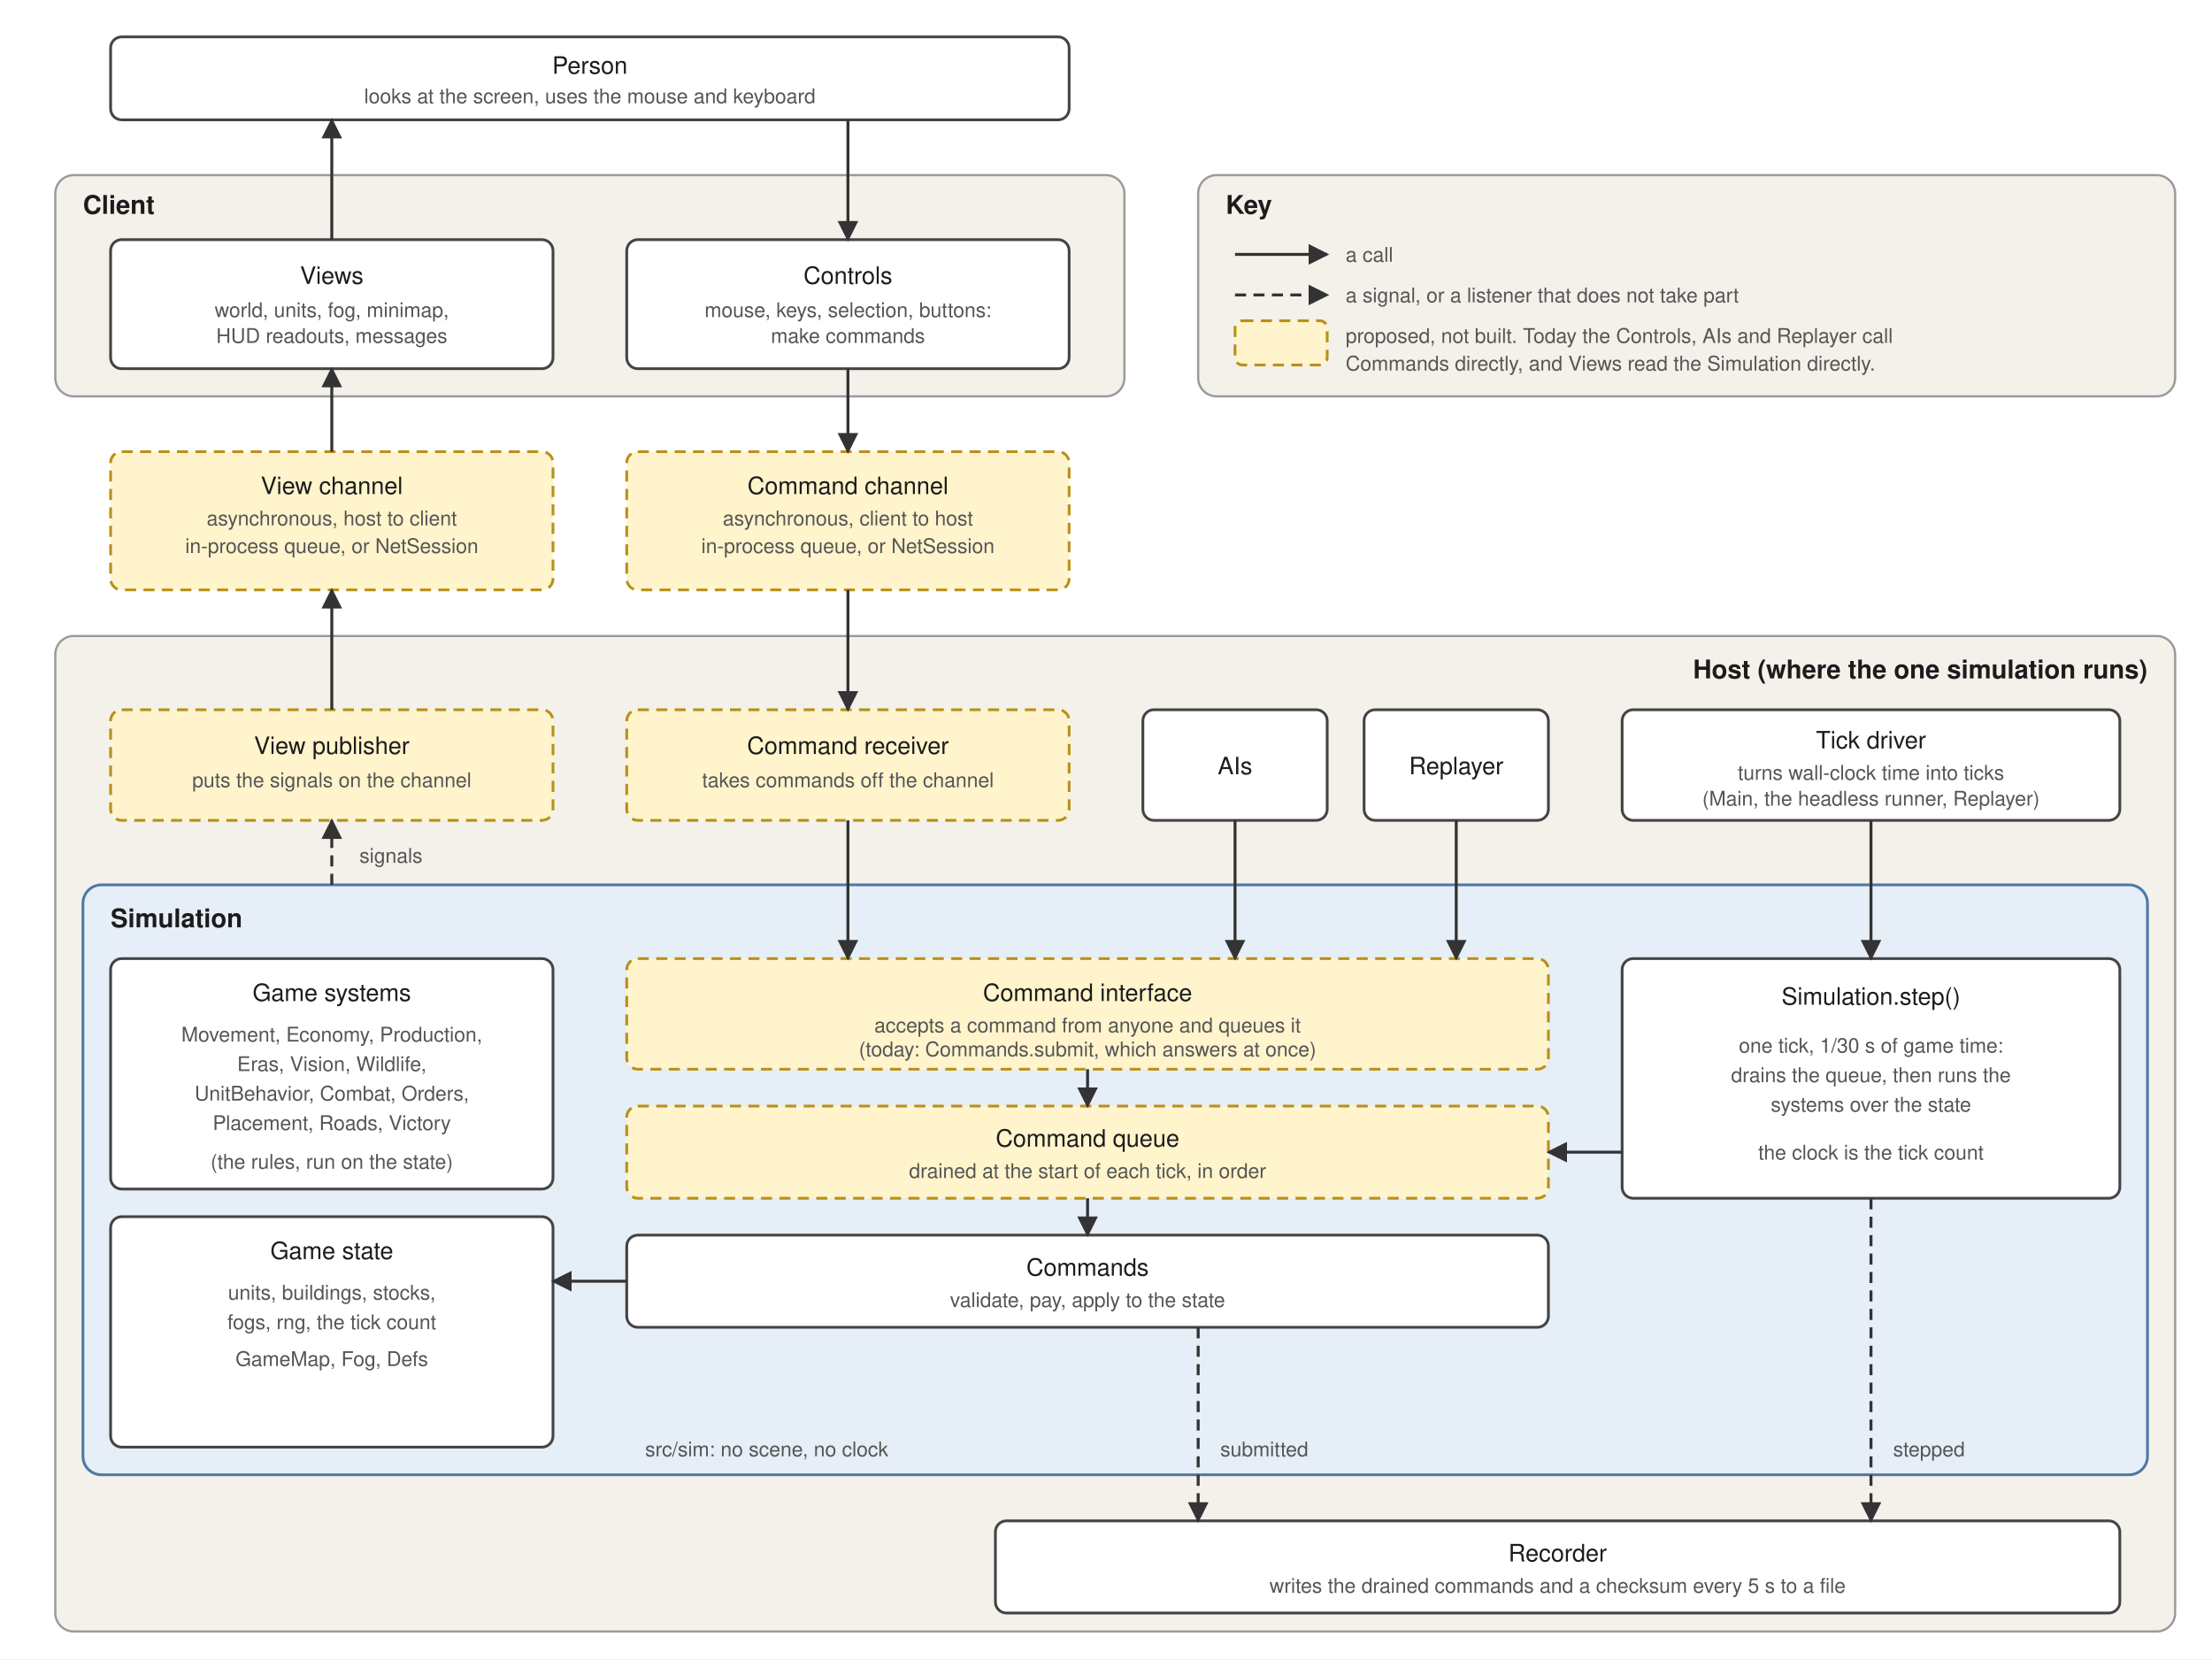
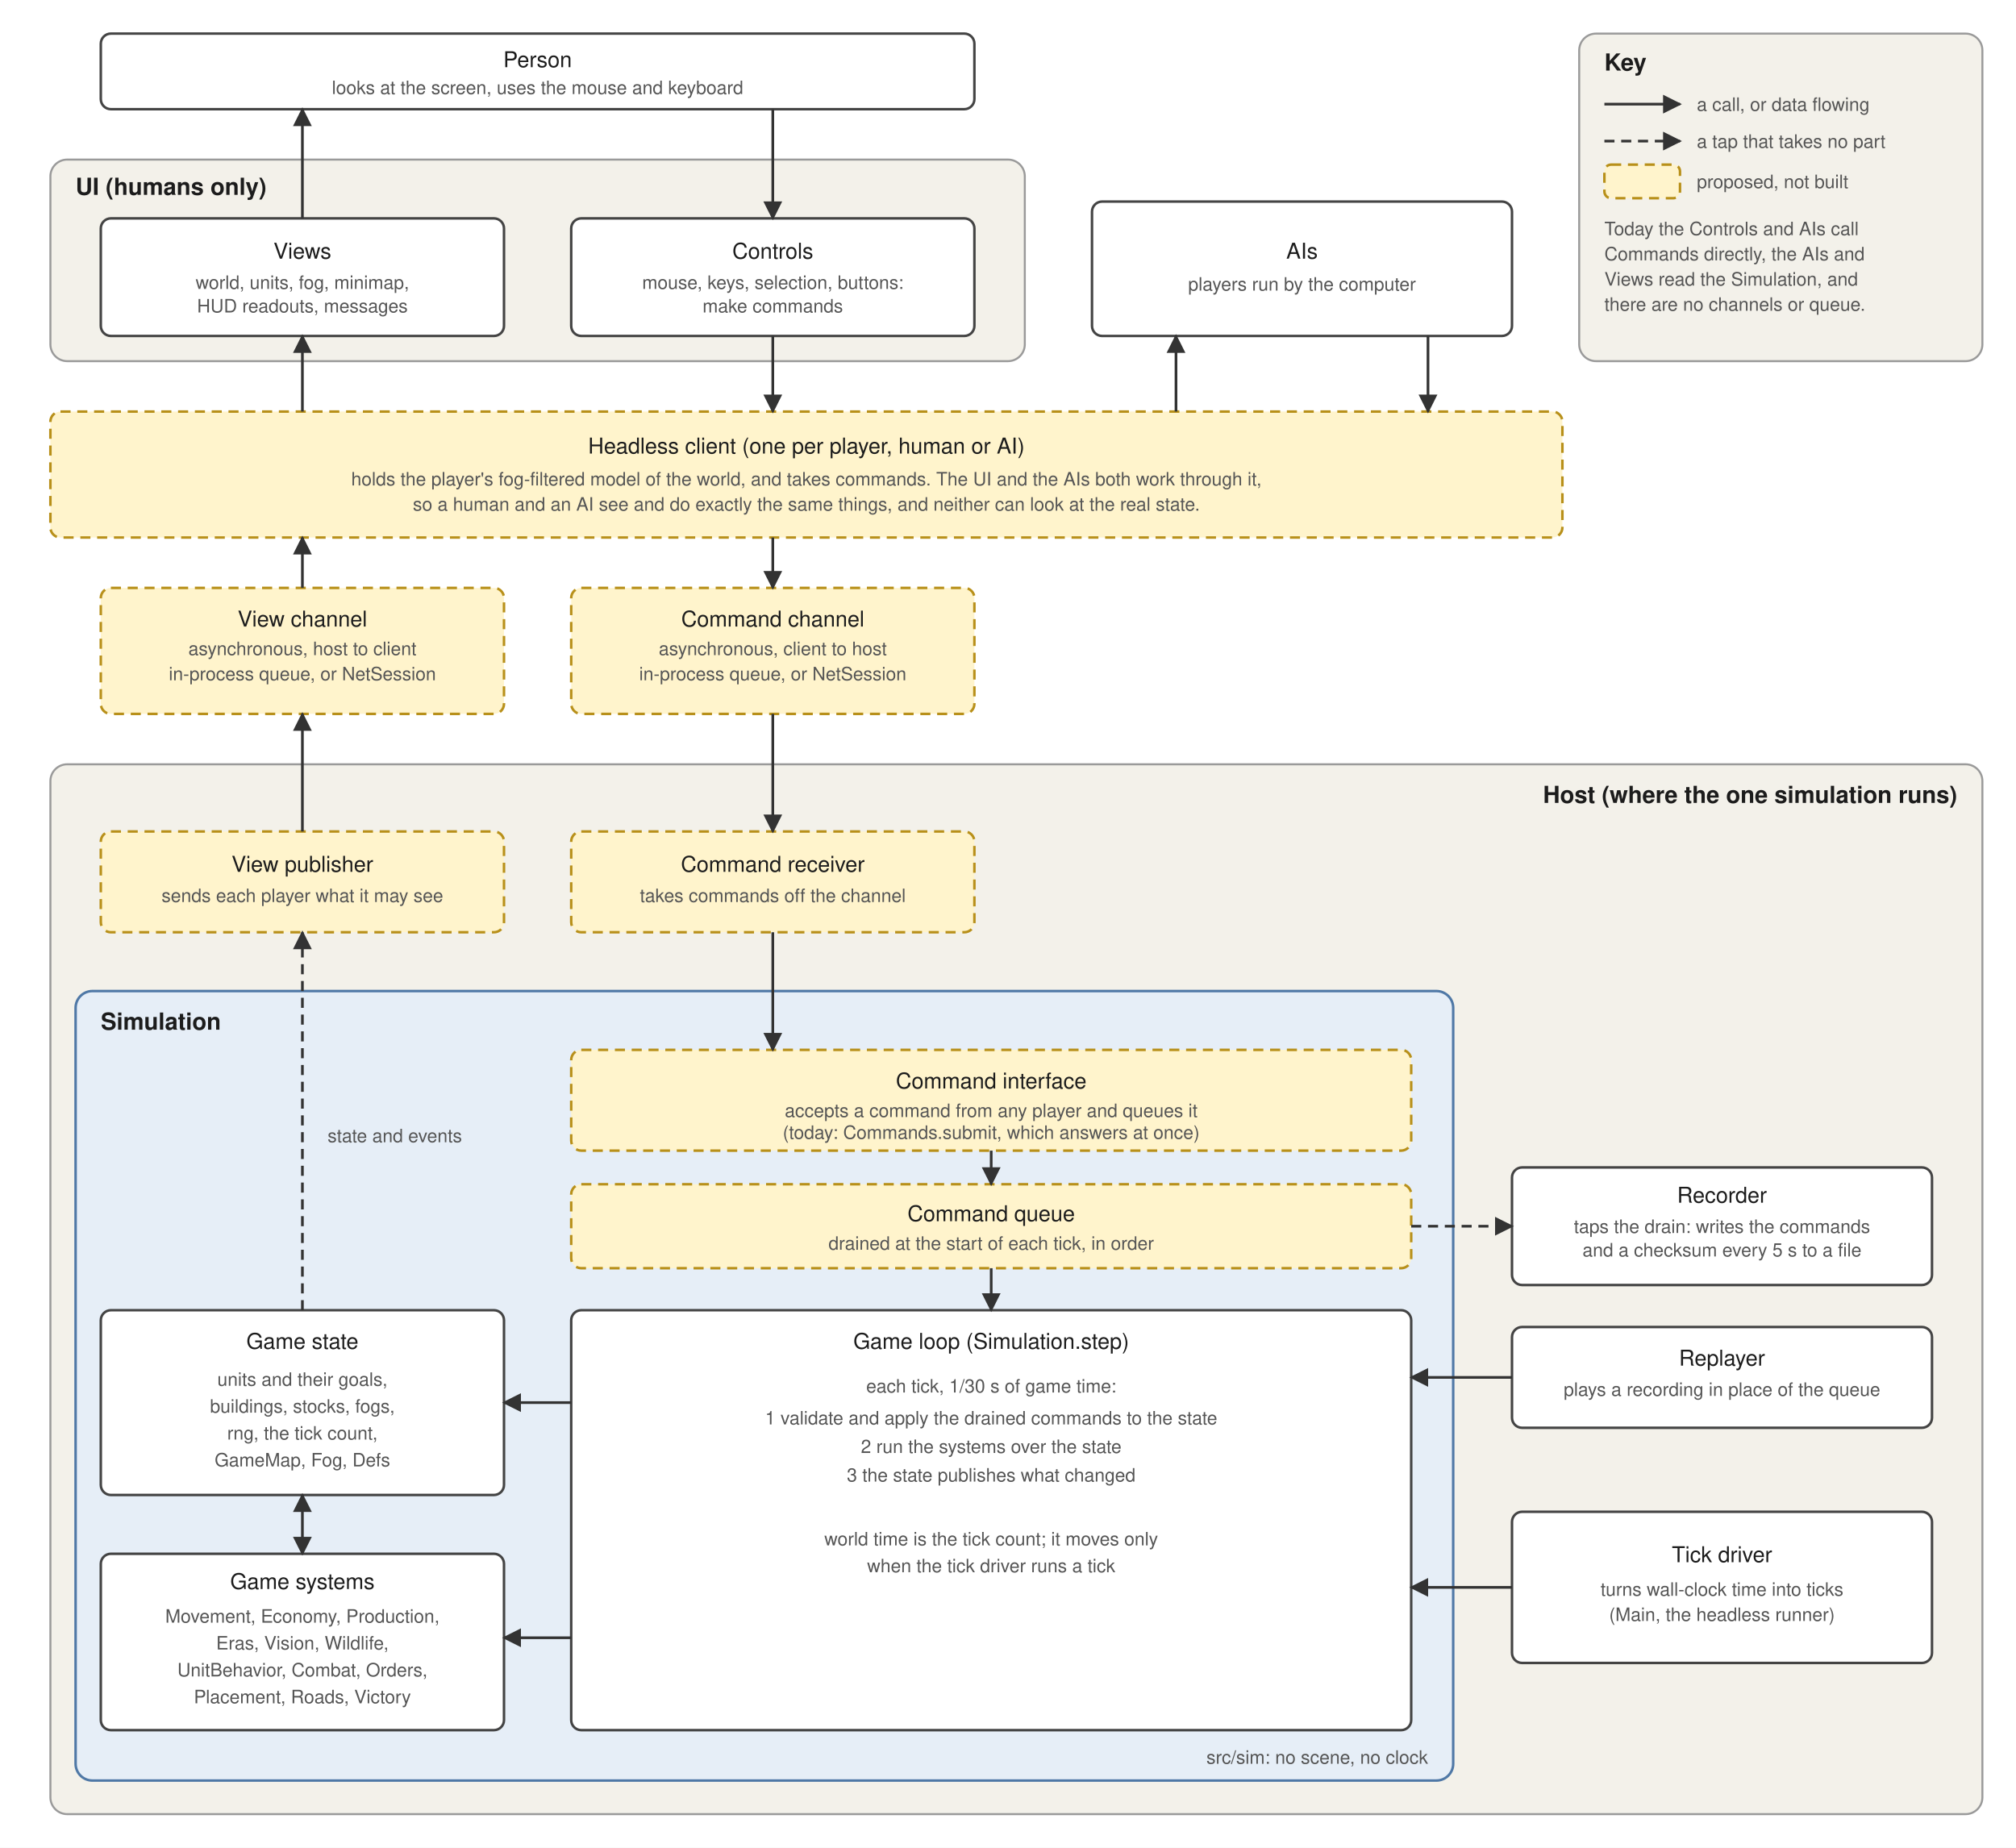
- <svg xmlns="http://www.w3.org/2000/svg" viewBox="0 0 1200 900" font-family="Helvetica, Arial, sans-serif" font-size="13">
+ <svg xmlns="http://www.w3.org/2000/svg" viewBox="0 0 1200 1100" font-family="Helvetica, Arial, sans-serif" font-size="13">
  <defs>
    <style>
      .bg{fill:#ffffff}
      .grp{fill:#f3f1ea;stroke:#9a9a9a;stroke-width:1.2}
      .box{fill:#ffffff;stroke:#444;stroke-width:1.5}
      .sim{fill:#e6eef7;stroke:#4f78a6;stroke-width:1.5}
      .prop{fill:#fff4cc;stroke:#b8901a;stroke-width:1.5;stroke-dasharray:6 4}
      .t{fill:#1c1c1c}.s{fill:#555;font-size:11px}.h{font-weight:bold;fill:#1c1c1c;font-size:14px}
      .l{stroke:#333;stroke-width:1.6;fill:none;marker-end:url(#a)}
      .d{stroke:#333;stroke-width:1.6;fill:none;stroke-dasharray:6 4;marker-end:url(#a)}
      .ah{fill:#333}
      @media (prefers-color-scheme: dark) {
        .bg{fill:#1b1b1d}
        .grp{fill:#26262a;stroke:#7d7d85}
        .box{fill:#303036;stroke:#b4b4bc}
        .sim{fill:#1d2b3b;stroke:#7aa2d4}
        .prop{fill:#3b3315;stroke:#d9b94a}
        .t{fill:#f0f0f2}.s{fill:#b8b8c0}.h{fill:#f0f0f2}
        .l,.d{stroke:#d0d0d6}
        .ah{fill:#d0d0d6}
      }
    </style>
    <marker id="a" viewBox="0 0 10 10" refX="9" refY="5" markerWidth="7" markerHeight="7" orient="auto-start-reverse">
      <path class="ah" d="M0,0 L10,5 L0,10 z" />
    </marker>
  </defs>
-   <rect class="bg" x="0" y="0" width="1200" height="900" />
+   <rect class="bg" x="0" y="0" width="1200" height="1100" />
  <rect class="box" x="60" y="20" width="520" height="45" rx="6" />
  <text class="t" x="320" y="40" text-anchor="middle">Person</text>
  <text class="s" x="320" y="56" text-anchor="middle">looks at the screen, uses the mouse and keyboard</text>
  <rect class="grp" x="30" y="95" width="580" height="120" rx="10" />
-   <text class="h" x="45" y="116">Client</text>
+   <text class="h" x="45" y="116">UI  (humans only)</text>
  <rect class="box" x="60" y="130" width="240" height="70" rx="6" />
  <text class="t" x="180" y="154" text-anchor="middle">Views</text>
  <text class="s" x="180" y="172" text-anchor="middle">world, units, fog, minimap,</text>
  <text class="s" x="180" y="186" text-anchor="middle">HUD readouts, messages</text>
  <rect class="box" x="340" y="130" width="240" height="70" rx="6" />
  <text class="t" x="460" y="154" text-anchor="middle">Controls</text>
  <text class="s" x="460" y="172" text-anchor="middle">mouse, keys, selection, buttons:</text>
  <text class="s" x="460" y="186" text-anchor="middle">make commands</text>
-   <rect class="prop" x="60" y="245" width="240" height="75" rx="6" />
-   <text class="t" x="180" y="268" text-anchor="middle">View channel</text>
-   <text class="s" x="180" y="285" text-anchor="middle">asynchronous, host to client</text>
-   <text class="s" x="180" y="300" text-anchor="middle">in-process queue, or NetSession</text>
-   <rect class="prop" x="340" y="245" width="240" height="75" rx="6" />
-   <text class="t" x="460" y="268" text-anchor="middle">Command channel</text>
-   <text class="s" x="460" y="285" text-anchor="middle">asynchronous, client to host</text>
-   <text class="s" x="460" y="300" text-anchor="middle">in-process queue, or NetSession</text>
-   <rect class="grp" x="650" y="95" width="530" height="120" rx="10" />
-   <text class="h" x="665" y="116">Key</text>
-   <path class="l" d="M670,138 L720,138" />
-   <text class="s" x="730" y="142">a call</text>
-   <path class="d" d="M670,160 L720,160" />
-   <text class="s" x="730" y="164">a signal, or a listener that does not take part</text>
-   <rect class="prop" x="670" y="174" width="50" height="24" rx="4" />
-   <text class="s" x="730" y="186">proposed, not built. Today the Controls, AIs and Replayer call</text>
-   <text class="s" x="730" y="201">Commands directly, and Views read the Simulation directly.</text>
-   <rect class="grp" x="30" y="345" width="1150" height="540" rx="10" />
-   <text class="h" x="1165" y="368" text-anchor="end">Host  (where the one simulation runs)</text>
-   <rect class="prop" x="60" y="385" width="240" height="60" rx="6" />
-   <text class="t" x="180" y="409" text-anchor="middle">View publisher</text>
-   <text class="s" x="180" y="427" text-anchor="middle">puts the signals on the channel</text>
-   <rect class="prop" x="340" y="385" width="240" height="60" rx="6" />
-   <text class="t" x="460" y="409" text-anchor="middle">Command receiver</text>
-   <text class="s" x="460" y="427" text-anchor="middle">takes commands off the channel</text>
-   <rect class="box" x="620" y="385" width="100" height="60" rx="6" />
-   <text class="t" x="670" y="420" text-anchor="middle">AIs</text>
-   <rect class="box" x="740" y="385" width="100" height="60" rx="6" />
-   <text class="t" x="790" y="420" text-anchor="middle">Replayer</text>
-   <rect class="box" x="880" y="385" width="270" height="60" rx="6" />
-   <text class="t" x="1015" y="406" text-anchor="middle">Tick driver</text>
-   <text class="s" x="1015" y="423" text-anchor="middle">turns wall-clock time into ticks</text>
-   <text class="s" x="1015" y="437" text-anchor="middle">(Main, the headless runner, Replayer)</text>
-   <rect class="sim" x="45" y="480" width="1120" height="320" rx="10" />
-   <text class="s" x="350" y="790">src/sim: no scene, no clock</text>
-   <text class="h" x="60" y="503">Simulation</text>
-   <rect class="box" x="60" y="520" width="240" height="125" rx="6" />
-   <text class="t" x="180" y="543" text-anchor="middle">Game systems</text>
-   <text class="s" x="180" y="565" text-anchor="middle">Movement, Economy, Production,</text>
-   <text class="s" x="180" y="581" text-anchor="middle">Eras, Vision, Wildlife,</text>
-   <text class="s" x="180" y="597" text-anchor="middle">UnitBehavior, Combat, Orders,</text>
-   <text class="s" x="180" y="613" text-anchor="middle">Placement, Roads, Victory</text>
-   <text class="s" x="180" y="634" text-anchor="middle">(the rules, run on the state)</text>
-   <rect class="box" x="60" y="660" width="240" height="125" rx="6" />
-   <text class="t" x="180" y="683" text-anchor="middle">Game state</text>
-   <text class="s" x="180" y="705" text-anchor="middle">units, buildings, stocks,</text>
-   <text class="s" x="180" y="721" text-anchor="middle">fogs, rng, the tick count</text>
-   <text class="s" x="180" y="741" text-anchor="middle">GameMap, Fog, Defs</text>
-   <rect class="prop" x="340" y="520" width="500" height="60" rx="6" />
-   <text class="t" x="590" y="543" text-anchor="middle">Command interface</text>
-   <text class="s" x="590" y="560" text-anchor="middle">accepts a command from anyone and queues it</text>
-   <text class="s" x="590" y="573" text-anchor="middle">(today: Commands.submit, which answers at once)</text>
-   <rect class="prop" x="340" y="600" width="500" height="50" rx="6" />
-   <text class="t" x="590" y="622" text-anchor="middle">Command queue</text>
-   <text class="s" x="590" y="639" text-anchor="middle">drained at the start of each tick, in order</text>
-   <rect class="box" x="340" y="670" width="500" height="50" rx="6" />
-   <text class="t" x="590" y="692" text-anchor="middle">Commands</text>
-   <text class="s" x="590" y="709" text-anchor="middle">validate, pay, apply to the state</text>
-   <rect class="box" x="880" y="520" width="270" height="130" rx="6" />
-   <text class="t" x="1015" y="545" text-anchor="middle">Simulation.step()</text>
-   <text class="s" x="1015" y="571" text-anchor="middle">one tick, 1/30 s of game time:</text>
-   <text class="s" x="1015" y="587" text-anchor="middle">drains the queue, then runs the</text>
-   <text class="s" x="1015" y="603" text-anchor="middle">systems over the state</text>
-   <text class="s" x="1015" y="629" text-anchor="middle">the clock is the tick count</text>
-   <rect class="box" x="540" y="825" width="610" height="50" rx="6" />
-   <text class="t" x="845" y="847" text-anchor="middle">Recorder</text>
-   <text class="s" x="845" y="864" text-anchor="middle">writes the drained commands and a checksum every 5 s to a file</text>
+   <rect class="box" x="650" y="120" width="250" height="80" rx="6" />
+   <text class="t" x="775" y="154" text-anchor="middle">AIs</text>
+   <text class="s" x="775" y="173" text-anchor="middle">players run by the computer</text>
+   <rect class="prop" x="30" y="245" width="900" height="75" rx="6" />
+   <text class="t" x="480" y="270" text-anchor="middle">Headless client  (one per player, human or AI)</text>
+   <text class="s" x="480" y="289" text-anchor="middle">holds the player's fog-filtered model of the world, and takes commands. The UI and the AIs both work through it,</text>
+   <text class="s" x="480" y="304" text-anchor="middle">so a human and an AI see and do exactly the same things, and neither can look at the real state.</text>
+   <rect class="prop" x="60" y="350" width="240" height="75" rx="6" />
+   <text class="t" x="180" y="373" text-anchor="middle">View channel</text>
+   <text class="s" x="180" y="390" text-anchor="middle">asynchronous, host to client</text>
+   <text class="s" x="180" y="405" text-anchor="middle">in-process queue, or NetSession</text>
+   <rect class="prop" x="340" y="350" width="240" height="75" rx="6" />
+   <text class="t" x="460" y="373" text-anchor="middle">Command channel</text>
+   <text class="s" x="460" y="390" text-anchor="middle">asynchronous, client to host</text>
+   <text class="s" x="460" y="405" text-anchor="middle">in-process queue, or NetSession</text>
+   <rect class="grp" x="30" y="455" width="1150" height="625" rx="10" />
+   <text class="h" x="1165" y="478" text-anchor="end">Host  (where the one simulation runs)</text>
+   <rect class="prop" x="60" y="495" width="240" height="60" rx="6" />
+   <text class="t" x="180" y="519" text-anchor="middle">View publisher</text>
+   <text class="s" x="180" y="537" text-anchor="middle">sends each player what it may see</text>
+   <rect class="prop" x="340" y="495" width="240" height="60" rx="6" />
+   <text class="t" x="460" y="519" text-anchor="middle">Command receiver</text>
+   <text class="s" x="460" y="537" text-anchor="middle">takes commands off the channel</text>
+   <rect class="sim" x="45" y="590" width="820" height="470" rx="10" />
+   <text class="h" x="60" y="613">Simulation</text>
+   <text class="s" x="850" y="1050" text-anchor="end">src/sim: no scene, no clock</text>
+   <rect class="prop" x="340" y="625" width="500" height="60" rx="6" />
+   <text class="t" x="590" y="648" text-anchor="middle">Command interface</text>
+   <text class="s" x="590" y="665" text-anchor="middle">accepts a command from any player and queues it</text>
+   <text class="s" x="590" y="678" text-anchor="middle">(today: Commands.submit, which answers at once)</text>
+   <rect class="prop" x="340" y="705" width="500" height="50" rx="6" />
+   <text class="t" x="590" y="727" text-anchor="middle">Command queue</text>
+   <text class="s" x="590" y="744" text-anchor="middle">drained at the start of each tick, in order</text>
+   <rect class="box" x="340" y="780" width="500" height="250" rx="6" />
+   <text class="t" x="590" y="803" text-anchor="middle">Game loop   (Simulation.step)</text>
+   <text class="s" x="590" y="829" text-anchor="middle">each tick, 1/30 s of game time:</text>
+   <text class="s" x="590" y="848" text-anchor="middle">1  validate and apply the drained commands to the state</text>
+   <text class="s" x="590" y="865" text-anchor="middle">2  run the systems over the state</text>
+   <text class="s" x="590" y="882" text-anchor="middle">3  the state publishes what changed</text>
+   <text class="s" x="590" y="920" text-anchor="middle">world time is the tick count; it moves only</text>
+   <text class="s" x="590" y="936" text-anchor="middle">when the tick driver runs a tick</text>
+   <rect class="box" x="60" y="780" width="240" height="110" rx="6" />
+   <text class="t" x="180" y="803" text-anchor="middle">Game state</text>
+   <text class="s" x="180" y="825" text-anchor="middle">units and their goals,</text>
+   <text class="s" x="180" y="841" text-anchor="middle">buildings, stocks, fogs,</text>
+   <text class="s" x="180" y="857" text-anchor="middle">rng, the tick count,</text>
+   <text class="s" x="180" y="873" text-anchor="middle">GameMap, Fog, Defs</text>
+   <rect class="box" x="60" y="925" width="240" height="105" rx="6" />
+   <text class="t" x="180" y="946" text-anchor="middle">Game systems</text>
+   <text class="s" x="180" y="966" text-anchor="middle">Movement, Economy, Production,</text>
+   <text class="s" x="180" y="982" text-anchor="middle">Eras, Vision, Wildlife,</text>
+   <text class="s" x="180" y="998" text-anchor="middle">UnitBehavior, Combat, Orders,</text>
+   <text class="s" x="180" y="1014" text-anchor="middle">Placement, Roads, Victory</text>
+   <rect class="box" x="900" y="695" width="250" height="70" rx="6" />
+   <text class="t" x="1025" y="716" text-anchor="middle">Recorder</text>
+   <text class="s" x="1025" y="734" text-anchor="middle">taps the drain: writes the commands</text>
+   <text class="s" x="1025" y="748" text-anchor="middle">and a checksum every 5 s to a file</text>
+   <rect class="box" x="900" y="790" width="250" height="60" rx="6" />
+   <text class="t" x="1025" y="813" text-anchor="middle">Replayer</text>
+   <text class="s" x="1025" y="831" text-anchor="middle">plays a recording in place of the queue</text>
+   <rect class="box" x="900" y="900" width="250" height="90" rx="6" />
+   <text class="t" x="1025" y="930" text-anchor="middle">Tick driver</text>
+   <text class="s" x="1025" y="950" text-anchor="middle">turns wall-clock time into ticks</text>
+   <text class="s" x="1025" y="965" text-anchor="middle">(Main, the headless runner)</text>
+   <rect class="grp" x="940" y="20" width="240" height="195" rx="10" />
+   <text class="h" x="955" y="42">Key</text>
+   <path class="l" d="M955,62 L1000,62" />
+   <text class="s" x="1010" y="66">a call, or data flowing</text>
+   <path class="d" d="M955,84 L1000,84" />
+   <text class="s" x="1010" y="88">a tap that takes no part</text>
+   <rect class="prop" x="955" y="98" width="45" height="20" rx="4" />
+   <text class="s" x="1010" y="112">proposed, not built</text>
+   <text class="s" x="955" y="140">Today the Controls and AIs call</text>
+   <text class="s" x="955" y="155">Commands directly, the AIs and</text>
+   <text class="s" x="955" y="170">Views read the Simulation, and</text>
+   <text class="s" x="955" y="185">there are no channels or queue.</text>
  <path class="l" d="M460,65 L460,130" />
  <path class="l" d="M180,130 L180,65" />
  <path class="l" d="M460,200 L460,245" />
  <path class="l" d="M180,245 L180,200" />
-   <path class="l" d="M460,320 L460,385" />
-   <path class="l" d="M180,385 L180,320" />
-   <path class="d" d="M180,480 L180,445" />
-   <text class="s" x="195" y="468">signals</text>
-   <path class="l" d="M460,445 L460,520" />
-   <path class="l" d="M670,445 L670,520" />
-   <path class="l" d="M790,445 L790,520" />
-   <path class="l" d="M1015,445 L1015,520" />
-   <path class="l" d="M590,580 L590,600" />
-   <path class="l" d="M590,650 L590,670" />
-   <path class="l" d="M880,625 L840,625" />
-   <path class="l" d="M340,695 L300,695" />
-   <path class="d" d="M650,720 L650,825" />
-   <text class="s" x="662" y="790">submitted</text>
-   <path class="d" d="M1015,650 L1015,825" />
-   <text class="s" x="1027" y="790">stepped</text>
+   <path class="l" d="M700,245 L700,200" />
+   <path class="l" d="M850,200 L850,245" />
+   <path class="l" d="M460,320 L460,350" />
+   <path class="l" d="M180,350 L180,320" />
+   <path class="l" d="M460,425 L460,495" />
+   <path class="l" d="M180,495 L180,425" />
+   <path class="l" d="M460,555 L460,625" />
+   <path class="l" d="M590,685 L590,705" />
+   <path class="l" d="M590,755 L590,780" />
+   <path class="l" d="M340,835 L300,835" />
+   <path class="l" d="M340,975 L300,975" />
+   <path class="l" marker-start="url(#a)" d="M180,890 L180,925" />
+   <path class="d" d="M180,780 L180,555" />
+   <text class="s" x="195" y="680">state and events</text>
+   <path class="d" d="M840,730 L900,730" />
+   <path class="l" d="M900,820 L840,820" />
+   <path class="l" d="M900,945 L840,945" />
</svg>
